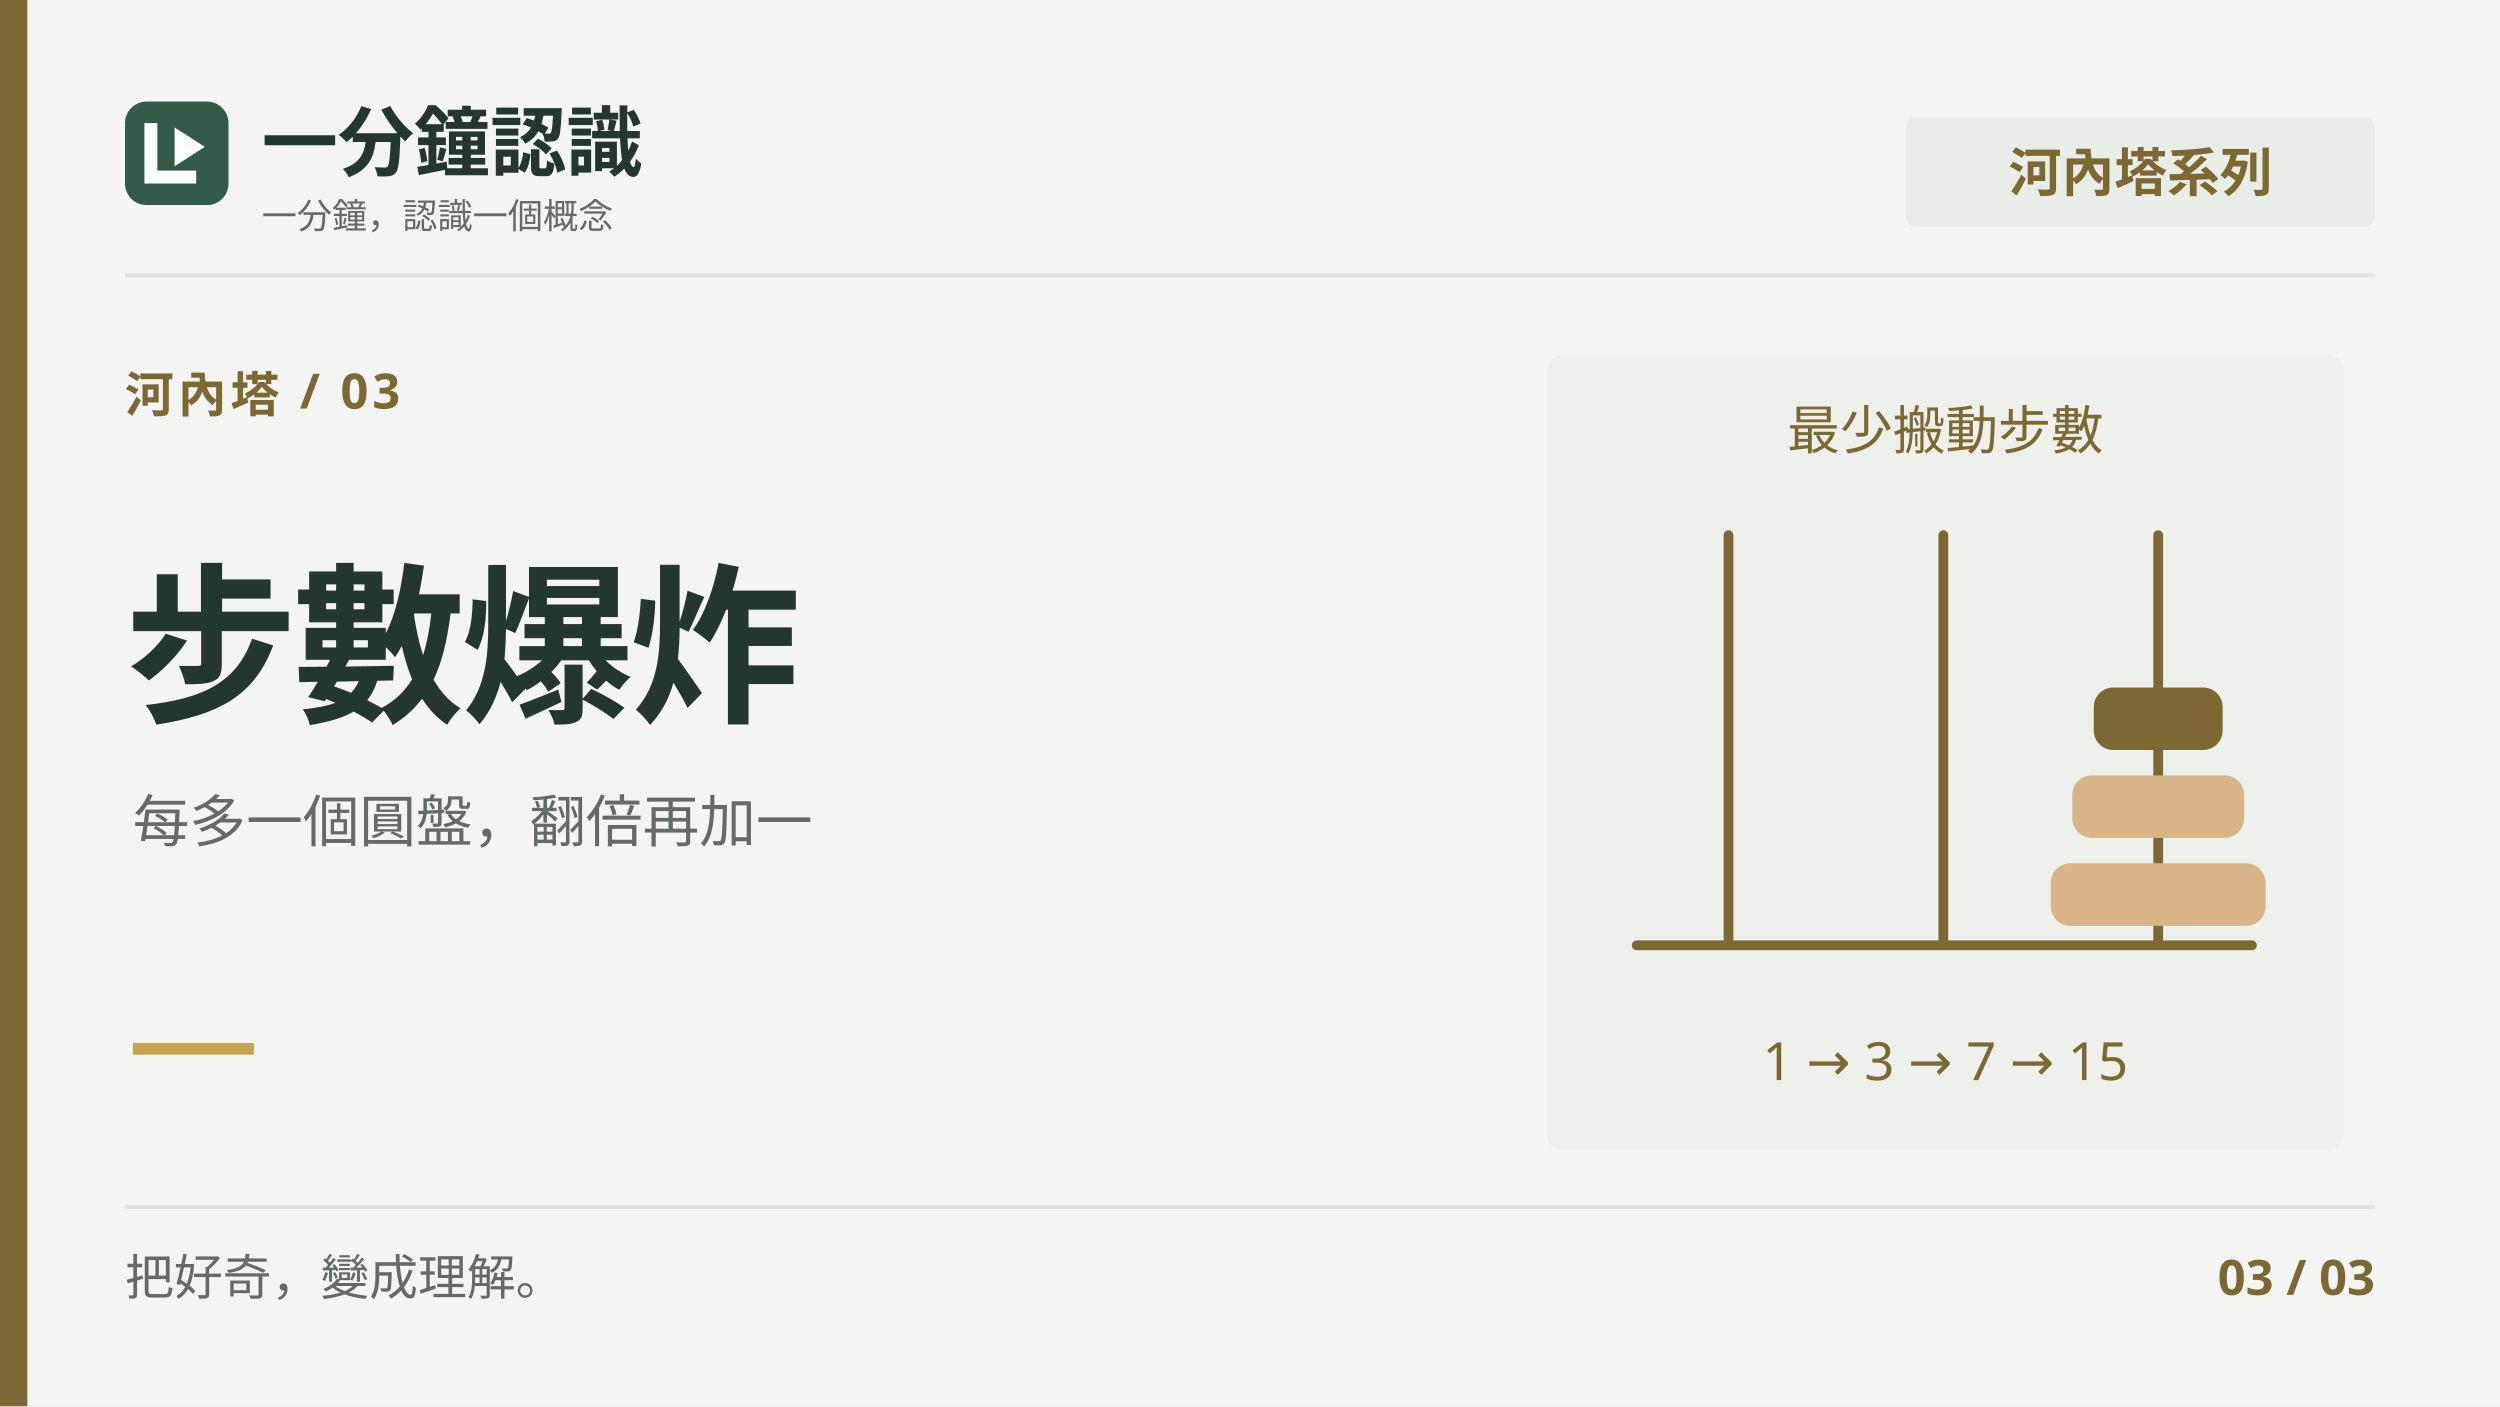
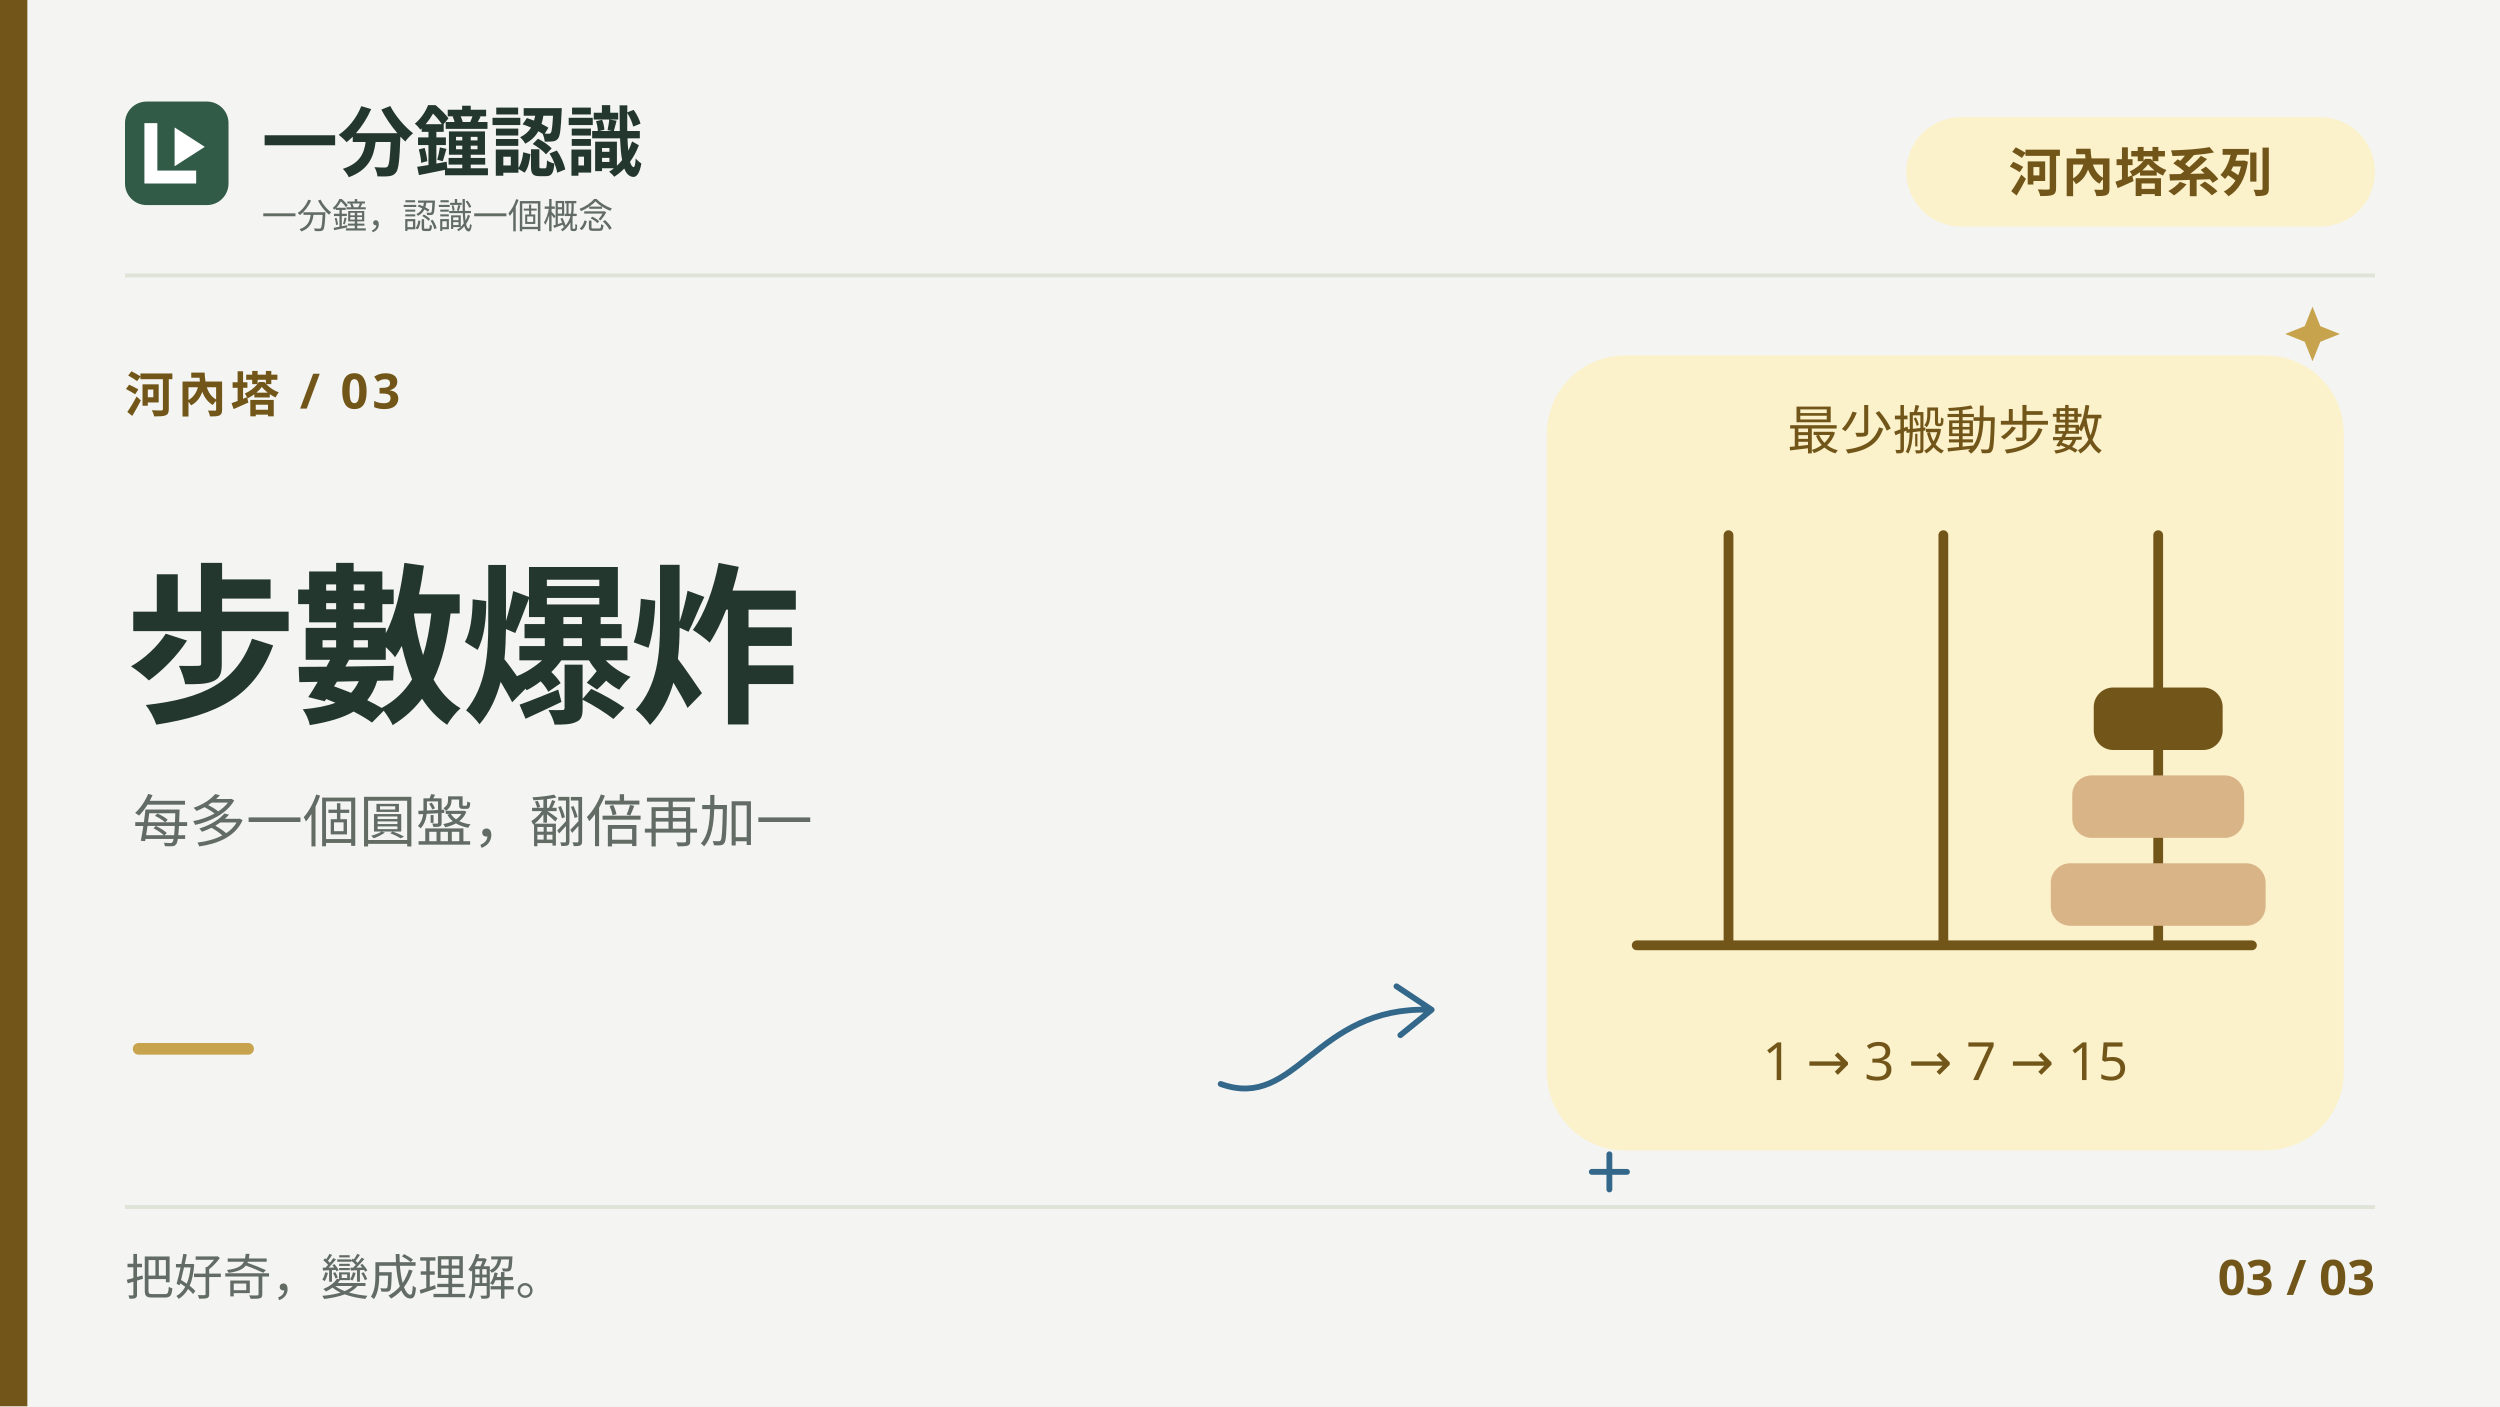
<svg xmlns="http://www.w3.org/2000/svg" width="1280" height="720" viewBox="0 0 1280 720" role="img" aria-labelledby="title desc">
  <g font-family="Microsoft JhengHei, PingFang TC, Noto Sans TC, sans-serif">
    <rect x="0" y="0" width="1280" height="720" rx="0" fill="#f4f5f2" />
-     <rect x="0" y="0" width="14" height="720" rx="0" fill="#7b6833" />
+     <rect x="0" y="0" width="14" height="720" rx="0" fill="#725619" />
    <path d="M64 141h1152M64 618h1152" stroke="#dfe3d8" stroke-width="2" />
    <svg x="64" y="52" width="53" height="53" viewBox="0 0 48 48">
      <rect width="48" height="48" rx="10" fill="#315b47" />
      <path d="M15 10v22h18v6H9V10z" fill="#ffffff" />
      <path d="m23 12 14 9-14 9z" fill="#ffffff" />
    </svg>
    <text x="134" y="87" font-size="39" fill="#23372e" font-weight="800">一分鐘認識</text>
    <text x="134" y="117" font-size="18" fill="#626c65">一分鐘，認識一個概念</text>
-     <rect x="976" y="60" width="240" height="56" rx="5" fill="#e9ede7" />
-     <text x="1096" y="98" font-size="27" fill="#7b6833" text-anchor="middle" font-weight="700">河內塔系列</text>
-     <rect x="792" y="182" width="408" height="407" rx="8" fill="#edf0eb" />
-     <text x="64" y="211" font-size="25" fill="#7b6833" font-weight="700" letter-spacing="2">河內塔 / 03</text>
+     <rect x="976" y="60" width="240" height="56" rx="28" fill="#fbf1cb" />
+     <text x="1096" y="98" font-size="27" fill="#725619" text-anchor="middle" font-weight="700">河內塔系列</text>
+     <rect x="792" y="182" width="408" height="407" rx="40" fill="#fbf1cb" />
+     <text x="64" y="211" font-size="25" fill="#725619" font-weight="700" letter-spacing="2">河內塔 / 03</text>
    <text x="64" y="363" font-size="88" fill="#23372e" font-weight="800" letter-spacing="-2">步數爆炸</text>
    <text x="68" y="431" font-size="29" fill="#626c65">每多一個圓盤，翻倍再加一</text>
-     <rect x="68" y="534" width="62" height="6" rx="0" fill="#c6a34c" />
-     <path d="M838 484h315M885 274v210m110-210v210m110-210v210" fill="none" stroke="#7b6833" stroke-width="5" stroke-linecap="round" />
+     <rect x="68" y="534" width="62" height="6" rx="3" fill="#c6a34c" />
+     <path d="M625 555c39 14 48-40 107-38m-17-12 18 12-16 13" fill="none" stroke="#34688b" stroke-width="3" stroke-linecap="round" stroke-linejoin="round" />
+     <path d="m1184 157 4 10 10 4-10 4-4 10-4-10-10-4 10-4Z" fill="#c6a34c" />
+     <path d="M824 591v18m-9-9h18" fill="none" stroke="#34688b" stroke-width="3" stroke-linecap="round" />
+     <path d="M838 484h315M885 274v210m110-210v210m110-210v210" fill="none" stroke="#725619" stroke-width="5" stroke-linecap="round" />
    <rect x="1050" y="442" width="110" height="32" rx="10" fill="#d9b487" />
    <rect x="1061" y="397" width="88" height="32" rx="10" fill="#d9b487" />
-     <rect x="1072" y="352" width="66" height="32" rx="10" fill="#7b6833" />
-     <text x="996" y="230" font-size="27" fill="#7b6833" text-anchor="middle">最少搬動步數</text>
-     <text x="996" y="553" font-size="27" fill="#7b6833" text-anchor="middle">1 → 3 → 7 → 15</text>
+     <rect x="1072" y="352" width="66" height="32" rx="10" fill="#725619" />
+     <text x="996" y="230" font-size="27" fill="#725619" text-anchor="middle">最少搬動步數</text>
+     <text x="996" y="553" font-size="27" fill="#725619" text-anchor="middle">1 → 3 → 7 → 15</text>
    <text x="64" y="663" font-size="25" fill="#626c65">把好奇，變成理解。</text>
-     <text x="1216" y="663" font-size="25" fill="#7b6833" text-anchor="end" font-weight="700">03 / 03</text>
+     <text x="1216" y="663" font-size="25" fill="#725619" text-anchor="end" font-weight="700">03 / 03</text>
  </g>
</svg>
